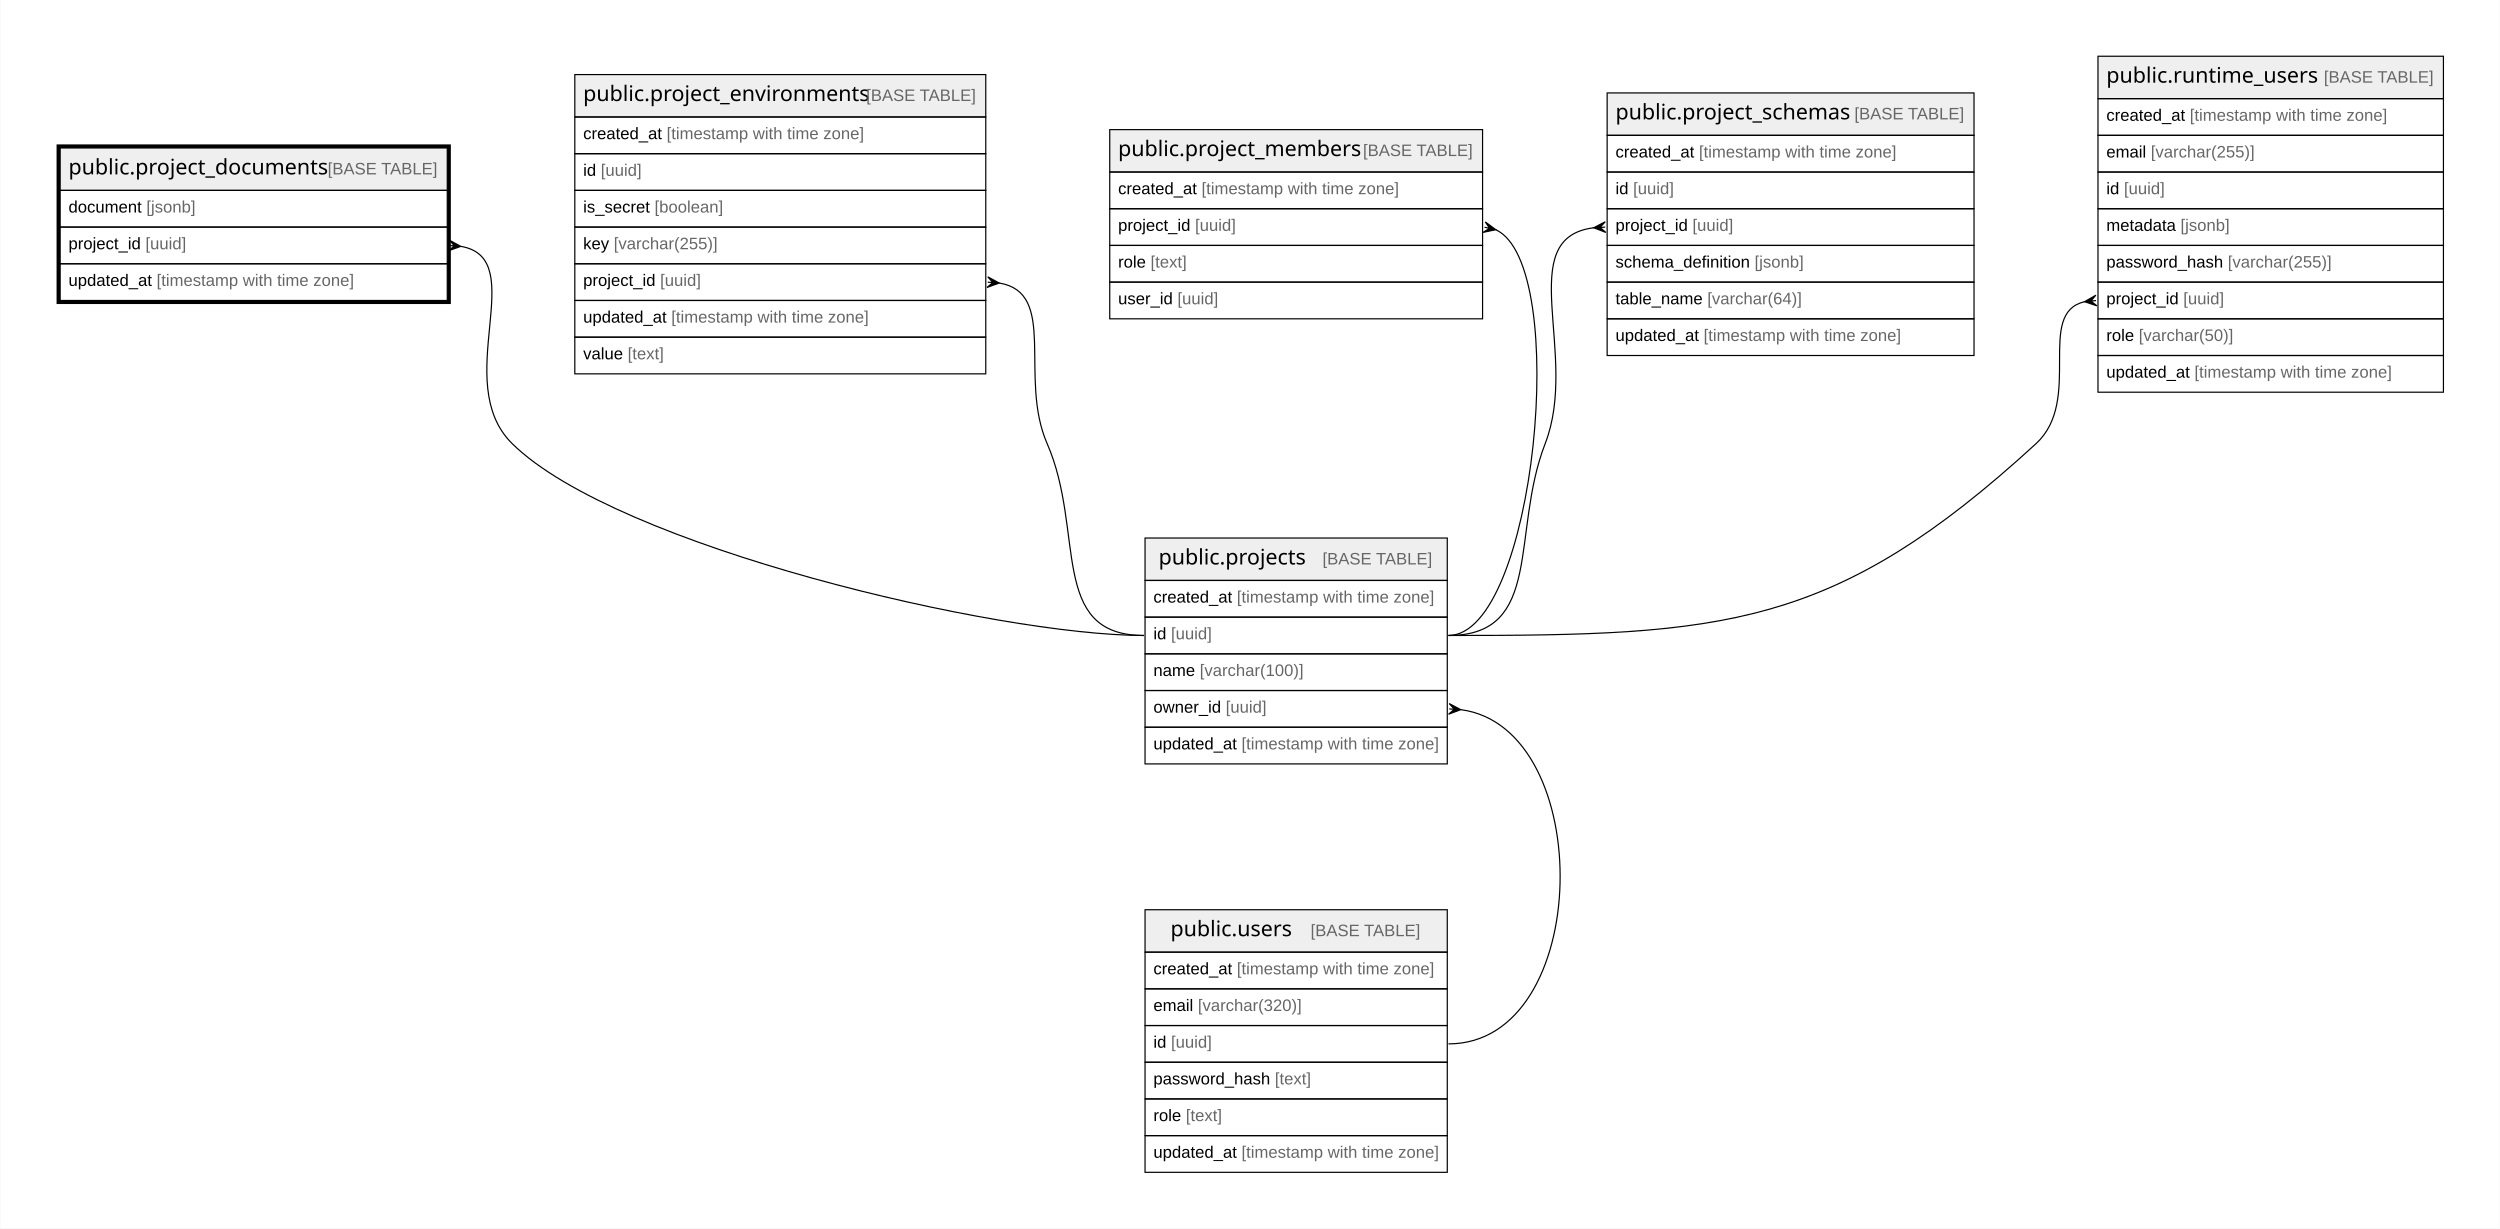
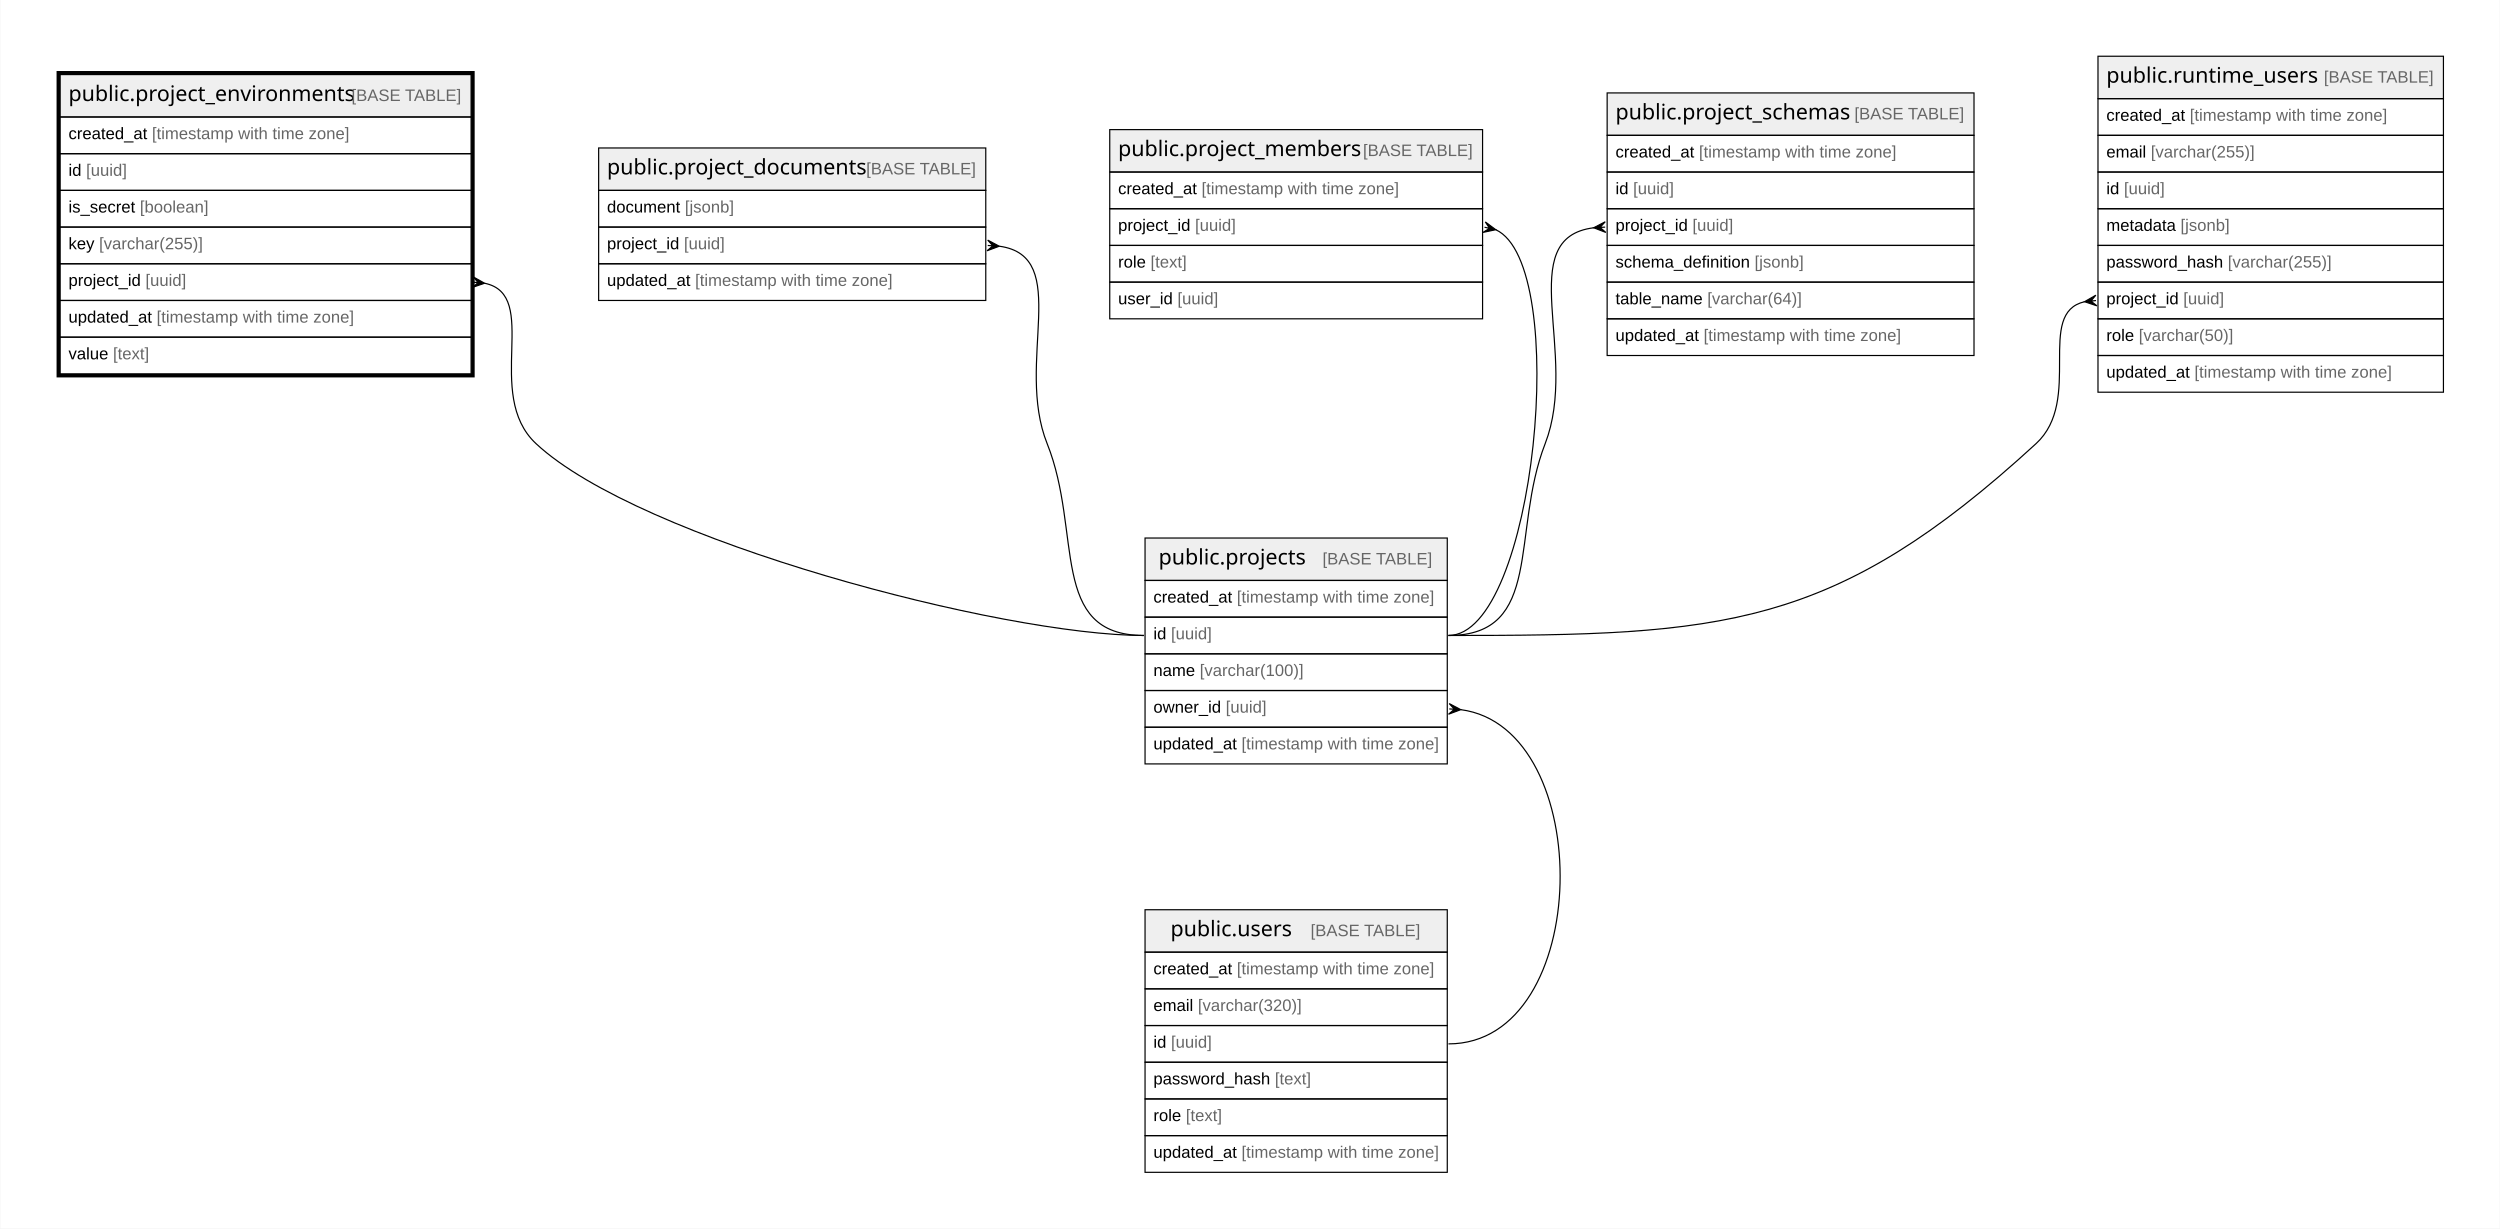
<svg xmlns="http://www.w3.org/2000/svg" width="2098pt" height="1031pt" viewBox="0.00 0.00 2097.85 1031.20">
  <g id="graph0" class="graph" transform="scale(1 1) rotate(0) translate(4 1027.2)">
    <polygon fill="white" stroke="none" points="-4,4 -4,-1027.2 2093.85,-1027.2 2093.85,4 -4,4" />
    <g id="node1" class="node">
-       <polygon fill="#efefef" stroke="none" points="46.2,-867.4 46.2,-903 371.14,-903 371.14,-867.4 46.2,-867.4" />
-       <polygon fill="none" stroke="black" points="46.2,-867.4 46.2,-903 371.14,-903 371.14,-867.4 46.2,-867.4" />
-       <text text-anchor="start" x="53.2" y="-880.8" font-family="Arial Bold" font-size="18.00">public.project_documents</text>
-       <text text-anchor="start" x="239.65" y="-880.8" font-family="Arial" font-size="14.00">    </text>
-       <text text-anchor="start" x="270.77" y="-880.8" font-family="Arial" font-size="14.00" fill="#666666">[BASE TABLE]</text>
-       <polygon fill="none" stroke="black" points="46.2,-836.6 46.2,-867.4 371.14,-867.4 371.14,-836.6 46.2,-836.6" />
-       <text text-anchor="start" x="53.2" y="-848.8" font-family="Arial" font-size="14.00">document </text>
-       <text text-anchor="start" x="118.57" y="-848.8" font-family="Arial" font-size="14.00" fill="#666666">[jsonb]</text>
-       <polygon fill="none" stroke="black" points="46.2,-805.8 46.2,-836.6 371.14,-836.6 371.14,-805.8 46.2,-805.8" />
-       <text text-anchor="start" x="53.2" y="-818" font-family="Arial" font-size="14.00">project_id </text>
-       <text text-anchor="start" x="117.79" y="-818" font-family="Arial" font-size="14.00" fill="#666666">[uuid]</text>
-       <polygon fill="none" stroke="black" points="46.2,-775 46.2,-805.8 371.14,-805.8 371.14,-775 46.2,-775" />
-       <text text-anchor="start" x="53.2" y="-787.2" font-family="Arial" font-size="14.00">updated_at </text>
-       <text text-anchor="start" x="127.16" y="-787.2" font-family="Arial" font-size="14.00" fill="#666666">[timestamp with time zone]</text>
-       <polygon fill="none" stroke="black" stroke-width="3" points="44.7,-773.5 44.7,-904.5 372.64,-904.5 372.64,-773.5 44.7,-773.5" />
+       <polygon fill="#efefef" stroke="none" points="46.2,-929 46.2,-964.6 391.14,-964.6 391.14,-929 46.2,-929" />
+       <polygon fill="none" stroke="black" points="46.2,-929 46.2,-964.6 391.14,-964.6 391.14,-929 46.2,-929" />
+       <text text-anchor="start" x="53.2" y="-942.4" font-family="Arial Bold" font-size="18.00">public.project_environments</text>
+       <text text-anchor="start" x="259.65" y="-942.4" font-family="Arial" font-size="14.00">    </text>
+       <text text-anchor="start" x="290.76" y="-942.4" font-family="Arial" font-size="14.00" fill="#666666">[BASE TABLE]</text>
+       <polygon fill="none" stroke="black" points="46.2,-898.2 46.2,-929 391.14,-929 391.14,-898.2 46.2,-898.2" />
+       <text text-anchor="start" x="53.2" y="-910.4" font-family="Arial" font-size="14.00">created_at </text>
+       <text text-anchor="start" x="123.25" y="-910.4" font-family="Arial" font-size="14.00" fill="#666666">[timestamp with time zone]</text>
+       <polygon fill="none" stroke="black" points="46.2,-867.4 46.2,-898.2 391.14,-898.2 391.14,-867.4 46.2,-867.4" />
+       <text text-anchor="start" x="53.2" y="-879.6" font-family="Arial" font-size="14.00">id </text>
+       <text text-anchor="start" x="67.99" y="-879.6" font-family="Arial" font-size="14.00" fill="#666666">[uuid]</text>
+       <polygon fill="none" stroke="black" points="46.2,-836.6 46.2,-867.4 391.14,-867.4 391.14,-836.6 46.2,-836.6" />
+       <text text-anchor="start" x="53.2" y="-848.8" font-family="Arial" font-size="14.00">is_secret </text>
+       <text text-anchor="start" x="113.11" y="-848.8" font-family="Arial" font-size="14.00" fill="#666666">[boolean]</text>
+       <polygon fill="none" stroke="black" points="46.2,-805.8 46.2,-836.6 391.14,-836.6 391.14,-805.8 46.2,-805.8" />
+       <text text-anchor="start" x="53.2" y="-818" font-family="Arial" font-size="14.00">key </text>
+       <text text-anchor="start" x="78.88" y="-818" font-family="Arial" font-size="14.00" fill="#666666">[varchar(255)]</text>
+       <polygon fill="none" stroke="black" points="46.2,-775 46.2,-805.8 391.14,-805.8 391.14,-775 46.2,-775" />
+       <text text-anchor="start" x="53.2" y="-787.2" font-family="Arial" font-size="14.00">project_id </text>
+       <text text-anchor="start" x="117.79" y="-787.2" font-family="Arial" font-size="14.00" fill="#666666">[uuid]</text>
+       <polygon fill="none" stroke="black" points="46.2,-744.2 46.2,-775 391.14,-775 391.14,-744.2 46.2,-744.2" />
+       <text text-anchor="start" x="53.2" y="-756.4" font-family="Arial" font-size="14.00">updated_at </text>
+       <text text-anchor="start" x="127.16" y="-756.4" font-family="Arial" font-size="14.00" fill="#666666">[timestamp with time zone]</text>
+       <polygon fill="none" stroke="black" points="46.2,-713.4 46.2,-744.2 391.14,-744.2 391.14,-713.4 46.2,-713.4" />
+       <text text-anchor="start" x="53.2" y="-725.6" font-family="Arial" font-size="14.00">value </text>
+       <text text-anchor="start" x="90.56" y="-725.6" font-family="Arial" font-size="14.00" fill="#666666">[text]</text>
+       <polygon fill="none" stroke="black" stroke-width="3" points="44.7,-711.9 44.7,-966.1 392.64,-966.1 392.64,-711.9 44.7,-711.9" />
    </g>
    <g id="node2" class="node">
      <polygon fill="#efefef" stroke="none" points="956.83,-540 956.83,-575.6 1210.51,-575.6 1210.51,-540 956.83,-540" />
      <polygon fill="none" stroke="black" points="956.83,-540 956.83,-575.6 1210.51,-575.6 1210.51,-540 956.83,-540" />
      <text text-anchor="start" x="968.19" y="-553.4" font-family="Arial Bold" font-size="18.00">public.projects</text>
      <text text-anchor="start" x="1074.66" y="-553.4" font-family="Arial" font-size="14.00">    </text>
      <text text-anchor="start" x="1105.78" y="-553.4" font-family="Arial" font-size="14.00" fill="#666666">[BASE TABLE]</text>
      <polygon fill="none" stroke="black" points="956.83,-509.2 956.83,-540 1210.51,-540 1210.51,-509.2 956.83,-509.2" />
      <text text-anchor="start" x="963.83" y="-521.4" font-family="Arial" font-size="14.00">created_at </text>
-       <text text-anchor="start" x="1033.88" y="-521.4" font-family="Arial" font-size="14.00" fill="#666666">[timestamp with time zone]</text>
+       <text text-anchor="start" x="1033.87" y="-521.4" font-family="Arial" font-size="14.00" fill="#666666">[timestamp with time zone]</text>
      <polygon fill="none" stroke="black" points="956.83,-478.4 956.83,-509.2 1210.51,-509.2 1210.51,-478.4 956.83,-478.4" />
      <text text-anchor="start" x="963.83" y="-490.6" font-family="Arial" font-size="14.00">id </text>
-       <text text-anchor="start" x="978.62" y="-490.6" font-family="Arial" font-size="14.00" fill="#666666">[uuid]</text>
+       <text text-anchor="start" x="978.61" y="-490.6" font-family="Arial" font-size="14.00" fill="#666666">[uuid]</text>
      <polygon fill="none" stroke="black" points="956.83,-447.6 956.83,-478.4 1210.51,-478.4 1210.51,-447.6 956.83,-447.6" />
      <text text-anchor="start" x="963.83" y="-459.8" font-family="Arial" font-size="14.00">name </text>
      <text text-anchor="start" x="1002.74" y="-459.8" font-family="Arial" font-size="14.00" fill="#666666">[varchar(100)]</text>
      <polygon fill="none" stroke="black" points="956.83,-416.8 956.83,-447.6 1210.51,-447.6 1210.51,-416.8 956.83,-416.8" />
      <text text-anchor="start" x="963.83" y="-429" font-family="Arial" font-size="14.00">owner_id </text>
      <text text-anchor="start" x="1024.53" y="-429" font-family="Arial" font-size="14.00" fill="#666666">[uuid]</text>
      <polygon fill="none" stroke="black" points="956.83,-386 956.83,-416.8 1210.51,-416.8 1210.51,-386 956.83,-386" />
      <text text-anchor="start" x="963.83" y="-398.2" font-family="Arial" font-size="14.00">updated_at </text>
-       <text text-anchor="start" x="1037.79" y="-398.2" font-family="Arial" font-size="14.00" fill="#666666">[timestamp with time zone]</text>
+       <text text-anchor="start" x="1037.78" y="-398.2" font-family="Arial" font-size="14.00" fill="#666666">[timestamp with time zone]</text>
    </g>
    <g id="edge1" class="edge">
-       <path fill="none" stroke="black" d="M382.43,-820.42C442.38,-810.41 372.99,-706.62 425.67,-654.8 513.44,-568.45 832.7,-493.8 955.83,-493.8" />
-       <polygon fill="black" stroke="black" points="382.45,-820.42 372.13,-816.69 377.13,-820.82 372.81,-821.15 372.81,-821.15 372.81,-821.15 377.13,-820.82 372.81,-825.66 382.45,-820.42" />
+       <path fill="none" stroke="black" d="M402.3,-789.49C450.42,-779.85 401.05,-696.39 445.67,-654.8 532.63,-573.75 836.95,-493.8 955.83,-493.8" />
+       <polygon fill="black" stroke="black" points="402.43,-789.47 392.07,-785.89 397.12,-789.95 392.8,-790.34 392.8,-790.34 392.8,-790.34 397.12,-789.95 392.87,-794.85 402.43,-789.47" />
    </g>
    <g id="node7" class="node">
      <polygon fill="#efefef" stroke="none" points="956.83,-228 956.83,-263.6 1210.51,-263.6 1210.51,-228 956.83,-228" />
      <polygon fill="none" stroke="black" points="956.83,-228 956.83,-263.6 1210.51,-263.6 1210.51,-228 956.83,-228" />
      <text text-anchor="start" x="978.18" y="-241.4" font-family="Arial Bold" font-size="18.00">public.users</text>
      <text text-anchor="start" x="1064.67" y="-241.4" font-family="Arial" font-size="14.00">    </text>
      <text text-anchor="start" x="1095.78" y="-241.4" font-family="Arial" font-size="14.00" fill="#666666">[BASE TABLE]</text>
      <polygon fill="none" stroke="black" points="956.83,-197.2 956.83,-228 1210.51,-228 1210.51,-197.2 956.83,-197.2" />
      <text text-anchor="start" x="963.83" y="-209.4" font-family="Arial" font-size="14.00">created_at </text>
-       <text text-anchor="start" x="1033.88" y="-209.4" font-family="Arial" font-size="14.00" fill="#666666">[timestamp with time zone]</text>
+       <text text-anchor="start" x="1033.87" y="-209.4" font-family="Arial" font-size="14.00" fill="#666666">[timestamp with time zone]</text>
      <polygon fill="none" stroke="black" points="956.83,-166.4 956.83,-197.2 1210.51,-197.2 1210.51,-166.4 956.83,-166.4" />
      <text text-anchor="start" x="963.83" y="-178.6" font-family="Arial" font-size="14.00">email </text>
      <text text-anchor="start" x="1001.17" y="-178.6" font-family="Arial" font-size="14.00" fill="#666666">[varchar(320)]</text>
      <polygon fill="none" stroke="black" points="956.83,-135.6 956.83,-166.4 1210.51,-166.4 1210.51,-135.6 956.83,-135.6" />
      <text text-anchor="start" x="963.83" y="-147.8" font-family="Arial" font-size="14.00">id </text>
-       <text text-anchor="start" x="978.62" y="-147.8" font-family="Arial" font-size="14.00" fill="#666666">[uuid]</text>
+       <text text-anchor="start" x="978.61" y="-147.8" font-family="Arial" font-size="14.00" fill="#666666">[uuid]</text>
      <polygon fill="none" stroke="black" points="956.83,-104.8 956.83,-135.6 1210.51,-135.6 1210.51,-104.8 956.83,-104.8" />
      <text text-anchor="start" x="963.83" y="-117" font-family="Arial" font-size="14.00">password_hash </text>
      <text text-anchor="start" x="1065.78" y="-117" font-family="Arial" font-size="14.00" fill="#666666">[text]</text>
      <polygon fill="none" stroke="black" points="956.83,-74 956.83,-104.8 1210.51,-104.8 1210.51,-74 956.83,-74" />
      <text text-anchor="start" x="963.83" y="-86.2" font-family="Arial" font-size="14.00">role </text>
      <text text-anchor="start" x="991.06" y="-86.2" font-family="Arial" font-size="14.00" fill="#666666">[text]</text>
      <polygon fill="none" stroke="black" points="956.83,-43.2 956.83,-74 1210.51,-74 1210.51,-43.2 956.83,-43.2" />
      <text text-anchor="start" x="963.83" y="-55.4" font-family="Arial" font-size="14.00">updated_at </text>
-       <text text-anchor="start" x="1037.79" y="-55.4" font-family="Arial" font-size="14.00" fill="#666666">[timestamp with time zone]</text>
+       <text text-anchor="start" x="1037.78" y="-55.4" font-family="Arial" font-size="14.00" fill="#666666">[timestamp with time zone]</text>
    </g>
    <g id="edge6" class="edge">
      <path fill="none" stroke="black" d="M1221.83,-431.54C1336.39,-416.5 1332.95,-151 1211.51,-151" />
-       <polygon fill="black" stroke="black" points="1221.82,-431.54 1211.56,-427.69 1216.5,-431.88 1212.18,-432.16 1212.18,-432.16 1212.18,-432.16 1216.5,-431.88 1212.13,-436.67 1221.82,-431.54" />
+       <polygon fill="black" stroke="black" points="1221.82,-431.54 1211.55,-427.69 1216.5,-431.88 1212.18,-432.16 1212.18,-432.16 1212.18,-432.16 1216.5,-431.88 1212.13,-436.67 1221.82,-431.54" />
    </g>
    <g id="node3" class="node">
-       <polygon fill="#efefef" stroke="none" points="478.2,-929 478.2,-964.6 823.14,-964.6 823.14,-929 478.2,-929" />
-       <polygon fill="none" stroke="black" points="478.2,-929 478.2,-964.6 823.14,-964.6 823.14,-929 478.2,-929" />
-       <text text-anchor="start" x="485.2" y="-942.4" font-family="Arial Bold" font-size="18.00">public.project_environments</text>
-       <text text-anchor="start" x="691.65" y="-942.4" font-family="Arial" font-size="14.00">    </text>
-       <text text-anchor="start" x="722.77" y="-942.4" font-family="Arial" font-size="14.00" fill="#666666">[BASE TABLE]</text>
-       <polygon fill="none" stroke="black" points="478.2,-898.2 478.2,-929 823.14,-929 823.14,-898.2 478.2,-898.2" />
-       <text text-anchor="start" x="485.2" y="-910.4" font-family="Arial" font-size="14.00">created_at </text>
-       <text text-anchor="start" x="555.25" y="-910.4" font-family="Arial" font-size="14.00" fill="#666666">[timestamp with time zone]</text>
-       <polygon fill="none" stroke="black" points="478.2,-867.4 478.2,-898.2 823.14,-898.2 823.14,-867.4 478.2,-867.4" />
-       <text text-anchor="start" x="485.2" y="-879.6" font-family="Arial" font-size="14.00">id </text>
-       <text text-anchor="start" x="499.99" y="-879.6" font-family="Arial" font-size="14.00" fill="#666666">[uuid]</text>
-       <polygon fill="none" stroke="black" points="478.2,-836.6 478.2,-867.4 823.14,-867.4 823.14,-836.6 478.2,-836.6" />
-       <text text-anchor="start" x="485.2" y="-848.8" font-family="Arial" font-size="14.00">is_secret </text>
-       <text text-anchor="start" x="545.11" y="-848.8" font-family="Arial" font-size="14.00" fill="#666666">[boolean]</text>
-       <polygon fill="none" stroke="black" points="478.2,-805.8 478.2,-836.6 823.14,-836.6 823.14,-805.8 478.2,-805.8" />
-       <text text-anchor="start" x="485.2" y="-818" font-family="Arial" font-size="14.00">key </text>
-       <text text-anchor="start" x="510.88" y="-818" font-family="Arial" font-size="14.00" fill="#666666">[varchar(255)]</text>
-       <polygon fill="none" stroke="black" points="478.2,-775 478.2,-805.8 823.14,-805.8 823.14,-775 478.2,-775" />
-       <text text-anchor="start" x="485.2" y="-787.2" font-family="Arial" font-size="14.00">project_id </text>
-       <text text-anchor="start" x="549.8" y="-787.2" font-family="Arial" font-size="14.00" fill="#666666">[uuid]</text>
-       <polygon fill="none" stroke="black" points="478.2,-744.2 478.2,-775 823.14,-775 823.14,-744.2 478.2,-744.2" />
-       <text text-anchor="start" x="485.2" y="-756.4" font-family="Arial" font-size="14.00">updated_at </text>
-       <text text-anchor="start" x="559.16" y="-756.4" font-family="Arial" font-size="14.00" fill="#666666">[timestamp with time zone]</text>
-       <polygon fill="none" stroke="black" points="478.2,-713.4 478.2,-744.2 823.14,-744.2 823.14,-713.4 478.2,-713.4" />
-       <text text-anchor="start" x="485.2" y="-725.6" font-family="Arial" font-size="14.00">value </text>
-       <text text-anchor="start" x="522.56" y="-725.6" font-family="Arial" font-size="14.00" fill="#666666">[text]</text>
+       <polygon fill="#efefef" stroke="none" points="498.2,-867.4 498.2,-903 823.14,-903 823.14,-867.4 498.2,-867.4" />
+       <polygon fill="none" stroke="black" points="498.2,-867.4 498.2,-903 823.14,-903 823.14,-867.4 498.2,-867.4" />
+       <text text-anchor="start" x="505.2" y="-880.8" font-family="Arial Bold" font-size="18.00">public.project_documents</text>
+       <text text-anchor="start" x="691.65" y="-880.8" font-family="Arial" font-size="14.00">    </text>
+       <text text-anchor="start" x="722.77" y="-880.8" font-family="Arial" font-size="14.00" fill="#666666">[BASE TABLE]</text>
+       <polygon fill="none" stroke="black" points="498.2,-836.6 498.2,-867.4 823.14,-867.4 823.14,-836.6 498.2,-836.6" />
+       <text text-anchor="start" x="505.2" y="-848.8" font-family="Arial" font-size="14.00">document </text>
+       <text text-anchor="start" x="570.57" y="-848.8" font-family="Arial" font-size="14.00" fill="#666666">[jsonb]</text>
+       <polygon fill="none" stroke="black" points="498.2,-805.8 498.2,-836.6 823.14,-836.6 823.14,-805.8 498.2,-805.8" />
+       <text text-anchor="start" x="505.2" y="-818" font-family="Arial" font-size="14.00">project_id </text>
+       <text text-anchor="start" x="569.79" y="-818" font-family="Arial" font-size="14.00" fill="#666666">[uuid]</text>
+       <polygon fill="none" stroke="black" points="498.2,-775 498.2,-805.8 823.14,-805.8 823.14,-775 498.2,-775" />
+       <text text-anchor="start" x="505.2" y="-787.2" font-family="Arial" font-size="14.00">updated_at </text>
+       <text text-anchor="start" x="579.16" y="-787.2" font-family="Arial" font-size="14.00" fill="#666666">[timestamp with time zone]</text>
    </g>
    <g id="edge2" class="edge">
-       <path fill="none" stroke="black" d="M834.41,-789.63C884.05,-781.48 850.43,-710.28 874.67,-654.8 906.75,-581.37 875.7,-493.8 955.83,-493.8" />
-       <polygon fill="black" stroke="black" points="834.44,-789.63 824.13,-785.89 829.12,-790.03 824.81,-790.35 824.81,-790.35 824.81,-790.35 829.12,-790.03 824.81,-794.86 834.44,-789.63" />
+       <path fill="none" stroke="black" d="M834.54,-820.54C896.21,-812.01 847.34,-723.05 874.67,-654.8 904.46,-580.41 875.69,-493.8 955.83,-493.8" />
+       <polygon fill="black" stroke="black" points="834.45,-820.54 824.19,-816.69 829.13,-820.88 824.81,-821.16 824.81,-821.16 824.81,-821.16 829.13,-820.88 824.76,-825.67 834.45,-820.54" />
    </g>
    <g id="node4" class="node">
      <polygon fill="#efefef" stroke="none" points="927.2,-882.8 927.2,-918.4 1240.14,-918.4 1240.14,-882.8 927.2,-882.8" />
      <polygon fill="none" stroke="black" points="927.2,-882.8 927.2,-918.4 1240.14,-918.4 1240.14,-882.8 927.2,-882.8" />
      <text text-anchor="start" x="934.2" y="-896.2" font-family="Arial Bold" font-size="18.00">public.project_members</text>
      <text text-anchor="start" x="1108.65" y="-896.2" font-family="Arial" font-size="14.00">    </text>
-       <text text-anchor="start" x="1139.77" y="-896.2" font-family="Arial" font-size="14.00" fill="#666666">[BASE TABLE]</text>
+       <text text-anchor="start" x="1139.76" y="-896.2" font-family="Arial" font-size="14.00" fill="#666666">[BASE TABLE]</text>
      <polygon fill="none" stroke="black" points="927.2,-852 927.2,-882.8 1240.14,-882.8 1240.14,-852 927.2,-852" />
      <text text-anchor="start" x="934.2" y="-864.2" font-family="Arial" font-size="14.00">created_at </text>
      <text text-anchor="start" x="1004.25" y="-864.2" font-family="Arial" font-size="14.00" fill="#666666">[timestamp with time zone]</text>
      <polygon fill="none" stroke="black" points="927.2,-821.2 927.2,-852 1240.14,-852 1240.14,-821.2 927.2,-821.2" />
      <text text-anchor="start" x="934.2" y="-833.4" font-family="Arial" font-size="14.00">project_id </text>
-       <text text-anchor="start" x="998.8" y="-833.4" font-family="Arial" font-size="14.00" fill="#666666">[uuid]</text>
+       <text text-anchor="start" x="998.79" y="-833.4" font-family="Arial" font-size="14.00" fill="#666666">[uuid]</text>
      <polygon fill="none" stroke="black" points="927.2,-790.4 927.2,-821.2 1240.14,-821.2 1240.14,-790.4 927.2,-790.4" />
      <text text-anchor="start" x="934.2" y="-802.6" font-family="Arial" font-size="14.00">role </text>
-       <text text-anchor="start" x="961.44" y="-802.6" font-family="Arial" font-size="14.00" fill="#666666">[text]</text>
+       <text text-anchor="start" x="961.43" y="-802.6" font-family="Arial" font-size="14.00" fill="#666666">[text]</text>
      <polygon fill="none" stroke="black" points="927.2,-759.6 927.2,-790.4 1240.14,-790.4 1240.14,-759.6 927.2,-759.6" />
      <text text-anchor="start" x="934.2" y="-771.8" font-family="Arial" font-size="14.00">user_id </text>
      <text text-anchor="start" x="984.01" y="-771.8" font-family="Arial" font-size="14.00" fill="#666666">[uuid]</text>
    </g>
    <g id="edge3" class="edge">
-       <path fill="none" stroke="black" d="M1251.2,-834.41C1314.72,-805.22 1284.39,-493.8 1211.51,-493.8" />
-       <polygon fill="black" stroke="black" points="1251.24,-834.4 1240.51,-832.13 1246.02,-835.54 1241.79,-836.46 1241.79,-836.46 1241.79,-836.46 1246.02,-835.54 1242.42,-840.93 1251.24,-834.4" />
+       <path fill="none" stroke="black" d="M1251.19,-834.41C1314.72,-805.22 1284.39,-493.8 1211.51,-493.8" />
+       <polygon fill="black" stroke="black" points="1251.23,-834.4 1240.5,-832.13 1246.02,-835.54 1241.79,-836.46 1241.79,-836.46 1241.79,-836.46 1246.02,-835.54 1242.42,-840.93 1251.23,-834.4" />
    </g>
    <g id="node5" class="node">
-       <polygon fill="#efefef" stroke="none" points="1344.7,-913.6 1344.7,-949.2 1652.64,-949.2 1652.64,-913.6 1344.7,-913.6" />
-       <polygon fill="none" stroke="black" points="1344.7,-913.6 1344.7,-949.2 1652.64,-949.2 1652.64,-913.6 1344.7,-913.6" />
+       <polygon fill="#efefef" stroke="none" points="1344.7,-913.6 1344.7,-949.2 1652.63,-949.2 1652.63,-913.6 1344.7,-913.6" />
+       <polygon fill="none" stroke="black" points="1344.7,-913.6 1344.7,-949.2 1652.63,-949.2 1652.63,-913.6 1344.7,-913.6" />
      <text text-anchor="start" x="1351.7" y="-927" font-family="Arial Bold" font-size="18.00">public.project_schemas</text>
      <text text-anchor="start" x="1521.15" y="-927" font-family="Arial" font-size="14.00">    </text>
      <text text-anchor="start" x="1552.26" y="-927" font-family="Arial" font-size="14.00" fill="#666666">[BASE TABLE]</text>
-       <polygon fill="none" stroke="black" points="1344.7,-882.8 1344.7,-913.6 1652.64,-913.6 1652.64,-882.8 1344.7,-882.8" />
+       <polygon fill="none" stroke="black" points="1344.7,-882.8 1344.7,-913.6 1652.63,-913.6 1652.63,-882.8 1344.7,-882.8" />
      <text text-anchor="start" x="1351.7" y="-895" font-family="Arial" font-size="14.00">created_at </text>
      <text text-anchor="start" x="1421.75" y="-895" font-family="Arial" font-size="14.00" fill="#666666">[timestamp with time zone]</text>
-       <polygon fill="none" stroke="black" points="1344.7,-852 1344.7,-882.8 1652.64,-882.8 1652.64,-852 1344.7,-852" />
+       <polygon fill="none" stroke="black" points="1344.7,-852 1344.7,-882.8 1652.63,-882.8 1652.63,-852 1344.7,-852" />
      <text text-anchor="start" x="1351.7" y="-864.2" font-family="Arial" font-size="14.00">id </text>
      <text text-anchor="start" x="1366.49" y="-864.2" font-family="Arial" font-size="14.00" fill="#666666">[uuid]</text>
-       <polygon fill="none" stroke="black" points="1344.7,-821.2 1344.7,-852 1652.64,-852 1652.64,-821.2 1344.7,-821.2" />
+       <polygon fill="none" stroke="black" points="1344.7,-821.2 1344.7,-852 1652.63,-852 1652.63,-821.2 1344.7,-821.2" />
      <text text-anchor="start" x="1351.7" y="-833.4" font-family="Arial" font-size="14.00">project_id </text>
-       <text text-anchor="start" x="1416.3" y="-833.4" font-family="Arial" font-size="14.00" fill="#666666">[uuid]</text>
-       <polygon fill="none" stroke="black" points="1344.7,-790.4 1344.7,-821.2 1652.64,-821.2 1652.64,-790.4 1344.7,-790.4" />
+       <text text-anchor="start" x="1416.29" y="-833.4" font-family="Arial" font-size="14.00" fill="#666666">[uuid]</text>
+       <polygon fill="none" stroke="black" points="1344.7,-790.4 1344.7,-821.2 1652.63,-821.2 1652.63,-790.4 1344.7,-790.4" />
      <text text-anchor="start" x="1351.7" y="-802.6" font-family="Arial" font-size="14.00">schema_definition </text>
      <text text-anchor="start" x="1468.44" y="-802.6" font-family="Arial" font-size="14.00" fill="#666666">[jsonb]</text>
-       <polygon fill="none" stroke="black" points="1344.7,-759.6 1344.7,-790.4 1652.64,-790.4 1652.64,-759.6 1344.7,-759.6" />
+       <polygon fill="none" stroke="black" points="1344.7,-759.6 1344.7,-790.4 1652.63,-790.4 1652.63,-759.6 1344.7,-759.6" />
      <text text-anchor="start" x="1351.7" y="-771.8" font-family="Arial" font-size="14.00">table_name </text>
      <text text-anchor="start" x="1428.76" y="-771.8" font-family="Arial" font-size="14.00" fill="#666666">[varchar(64)]</text>
-       <polygon fill="none" stroke="black" points="1344.7,-728.8 1344.7,-759.6 1652.64,-759.6 1652.64,-728.8 1344.7,-728.8" />
+       <polygon fill="none" stroke="black" points="1344.7,-728.8 1344.7,-759.6 1652.63,-759.6 1652.63,-728.8 1344.7,-728.8" />
      <text text-anchor="start" x="1351.7" y="-741" font-family="Arial" font-size="14.00">updated_at </text>
      <text text-anchor="start" x="1425.66" y="-741" font-family="Arial" font-size="14.00" fill="#666666">[timestamp with time zone]</text>
    </g>
    <g id="edge4" class="edge">
-       <path fill="none" stroke="black" d="M1333.68,-836.04C1265.04,-827.75 1321.74,-729.67 1292.67,-654.8 1263.67,-580.1 1291.64,-493.8 1211.51,-493.8" />
-       <polygon fill="black" stroke="black" points="1333.39,-836.02 1343.12,-841.07 1338.71,-836.32 1343.04,-836.56 1343.04,-836.56 1343.04,-836.56 1338.71,-836.32 1343.62,-832.09 1333.39,-836.02" />
+       <path fill="none" stroke="black" d="M1333.68,-836.04C1265.04,-827.75 1321.73,-729.67 1292.67,-654.8 1263.67,-580.1 1291.64,-493.8 1211.51,-493.8" />
+       <polygon fill="black" stroke="black" points="1333.38,-836.02 1343.11,-841.07 1338.71,-836.32 1343.03,-836.56 1343.03,-836.56 1343.03,-836.56 1338.71,-836.32 1343.62,-832.09 1333.38,-836.02" />
    </g>
    <g id="node6" class="node">
      <polygon fill="#efefef" stroke="none" points="1756.69,-944.4 1756.69,-980 2046.65,-980 2046.65,-944.4 1756.69,-944.4" />
      <polygon fill="none" stroke="black" points="1756.69,-944.4 1756.69,-980 2046.65,-980 2046.65,-944.4 1756.69,-944.4" />
      <text text-anchor="start" x="1763.69" y="-957.8" font-family="Arial Bold" font-size="18.00">public.runtime_users</text>
      <text text-anchor="start" x="1915.16" y="-957.8" font-family="Arial" font-size="14.00">    </text>
      <text text-anchor="start" x="1946.28" y="-957.8" font-family="Arial" font-size="14.00" fill="#666666">[BASE TABLE]</text>
      <polygon fill="none" stroke="black" points="1756.69,-913.6 1756.69,-944.4 2046.65,-944.4 2046.65,-913.6 1756.69,-913.6" />
      <text text-anchor="start" x="1763.69" y="-925.8" font-family="Arial" font-size="14.00">created_at </text>
      <text text-anchor="start" x="1833.74" y="-925.8" font-family="Arial" font-size="14.00" fill="#666666">[timestamp with time zone]</text>
      <polygon fill="none" stroke="black" points="1756.69,-882.8 1756.69,-913.6 2046.65,-913.6 2046.65,-882.8 1756.69,-882.8" />
      <text text-anchor="start" x="1763.69" y="-895" font-family="Arial" font-size="14.00">email </text>
      <text text-anchor="start" x="1801.03" y="-895" font-family="Arial" font-size="14.00" fill="#666666">[varchar(255)]</text>
      <polygon fill="none" stroke="black" points="1756.69,-852 1756.69,-882.8 2046.65,-882.8 2046.65,-852 1756.69,-852" />
      <text text-anchor="start" x="1763.69" y="-864.2" font-family="Arial" font-size="14.00">id </text>
-       <text text-anchor="start" x="1778.48" y="-864.2" font-family="Arial" font-size="14.00" fill="#666666">[uuid]</text>
+       <text text-anchor="start" x="1778.47" y="-864.2" font-family="Arial" font-size="14.00" fill="#666666">[uuid]</text>
      <polygon fill="none" stroke="black" points="1756.69,-821.2 1756.69,-852 2046.65,-852 2046.65,-821.2 1756.69,-821.2" />
      <text text-anchor="start" x="1763.69" y="-833.4" font-family="Arial" font-size="14.00">metadata </text>
      <text text-anchor="start" x="1825.95" y="-833.4" font-family="Arial" font-size="14.00" fill="#666666">[jsonb]</text>
      <polygon fill="none" stroke="black" points="1756.69,-790.4 1756.69,-821.2 2046.65,-821.2 2046.65,-790.4 1756.69,-790.4" />
      <text text-anchor="start" x="1763.69" y="-802.6" font-family="Arial" font-size="14.00">password_hash </text>
      <text text-anchor="start" x="1865.64" y="-802.6" font-family="Arial" font-size="14.00" fill="#666666">[varchar(255)]</text>
      <polygon fill="none" stroke="black" points="1756.69,-759.6 1756.69,-790.4 2046.65,-790.4 2046.65,-759.6 1756.69,-759.6" />
      <text text-anchor="start" x="1763.69" y="-771.8" font-family="Arial" font-size="14.00">project_id </text>
      <text text-anchor="start" x="1828.28" y="-771.8" font-family="Arial" font-size="14.00" fill="#666666">[uuid]</text>
      <polygon fill="none" stroke="black" points="1756.69,-728.8 1756.69,-759.6 2046.65,-759.6 2046.65,-728.8 1756.69,-728.8" />
      <text text-anchor="start" x="1763.69" y="-741" font-family="Arial" font-size="14.00">role </text>
      <text text-anchor="start" x="1790.92" y="-741" font-family="Arial" font-size="14.00" fill="#666666">[varchar(50)]</text>
      <polygon fill="none" stroke="black" points="1756.69,-698 1756.69,-728.8 2046.65,-728.8 2046.65,-698 1756.69,-698" />
      <text text-anchor="start" x="1763.69" y="-710.2" font-family="Arial" font-size="14.00">updated_at </text>
      <text text-anchor="start" x="1837.65" y="-710.2" font-family="Arial" font-size="14.00" fill="#666666">[timestamp with time zone]</text>
    </g>
    <g id="edge5" class="edge">
-       <path fill="none" stroke="black" d="M1745.5,-773.96C1703.86,-764.43 1744.59,-691.43 1704.67,-654.8 1534.79,-498.91 1442.08,-493.8 1211.51,-493.8" />
-       <polygon fill="black" stroke="black" points="1745.41,-773.96 1754.9,-779.44 1750.72,-774.49 1755.02,-774.93 1755.02,-774.93 1755.02,-774.93 1750.72,-774.49 1755.81,-770.49 1745.41,-773.96" />
+       <path fill="none" stroke="black" d="M1745.49,-773.96C1703.86,-764.43 1744.59,-691.43 1704.67,-654.8 1534.79,-498.91 1442.08,-493.8 1211.51,-493.8" />
+       <polygon fill="black" stroke="black" points="1745.41,-773.96 1754.9,-779.44 1750.71,-774.49 1755.02,-774.93 1755.02,-774.93 1755.02,-774.93 1750.71,-774.49 1755.81,-770.49 1745.41,-773.96" />
    </g>
  </g>
</svg>
